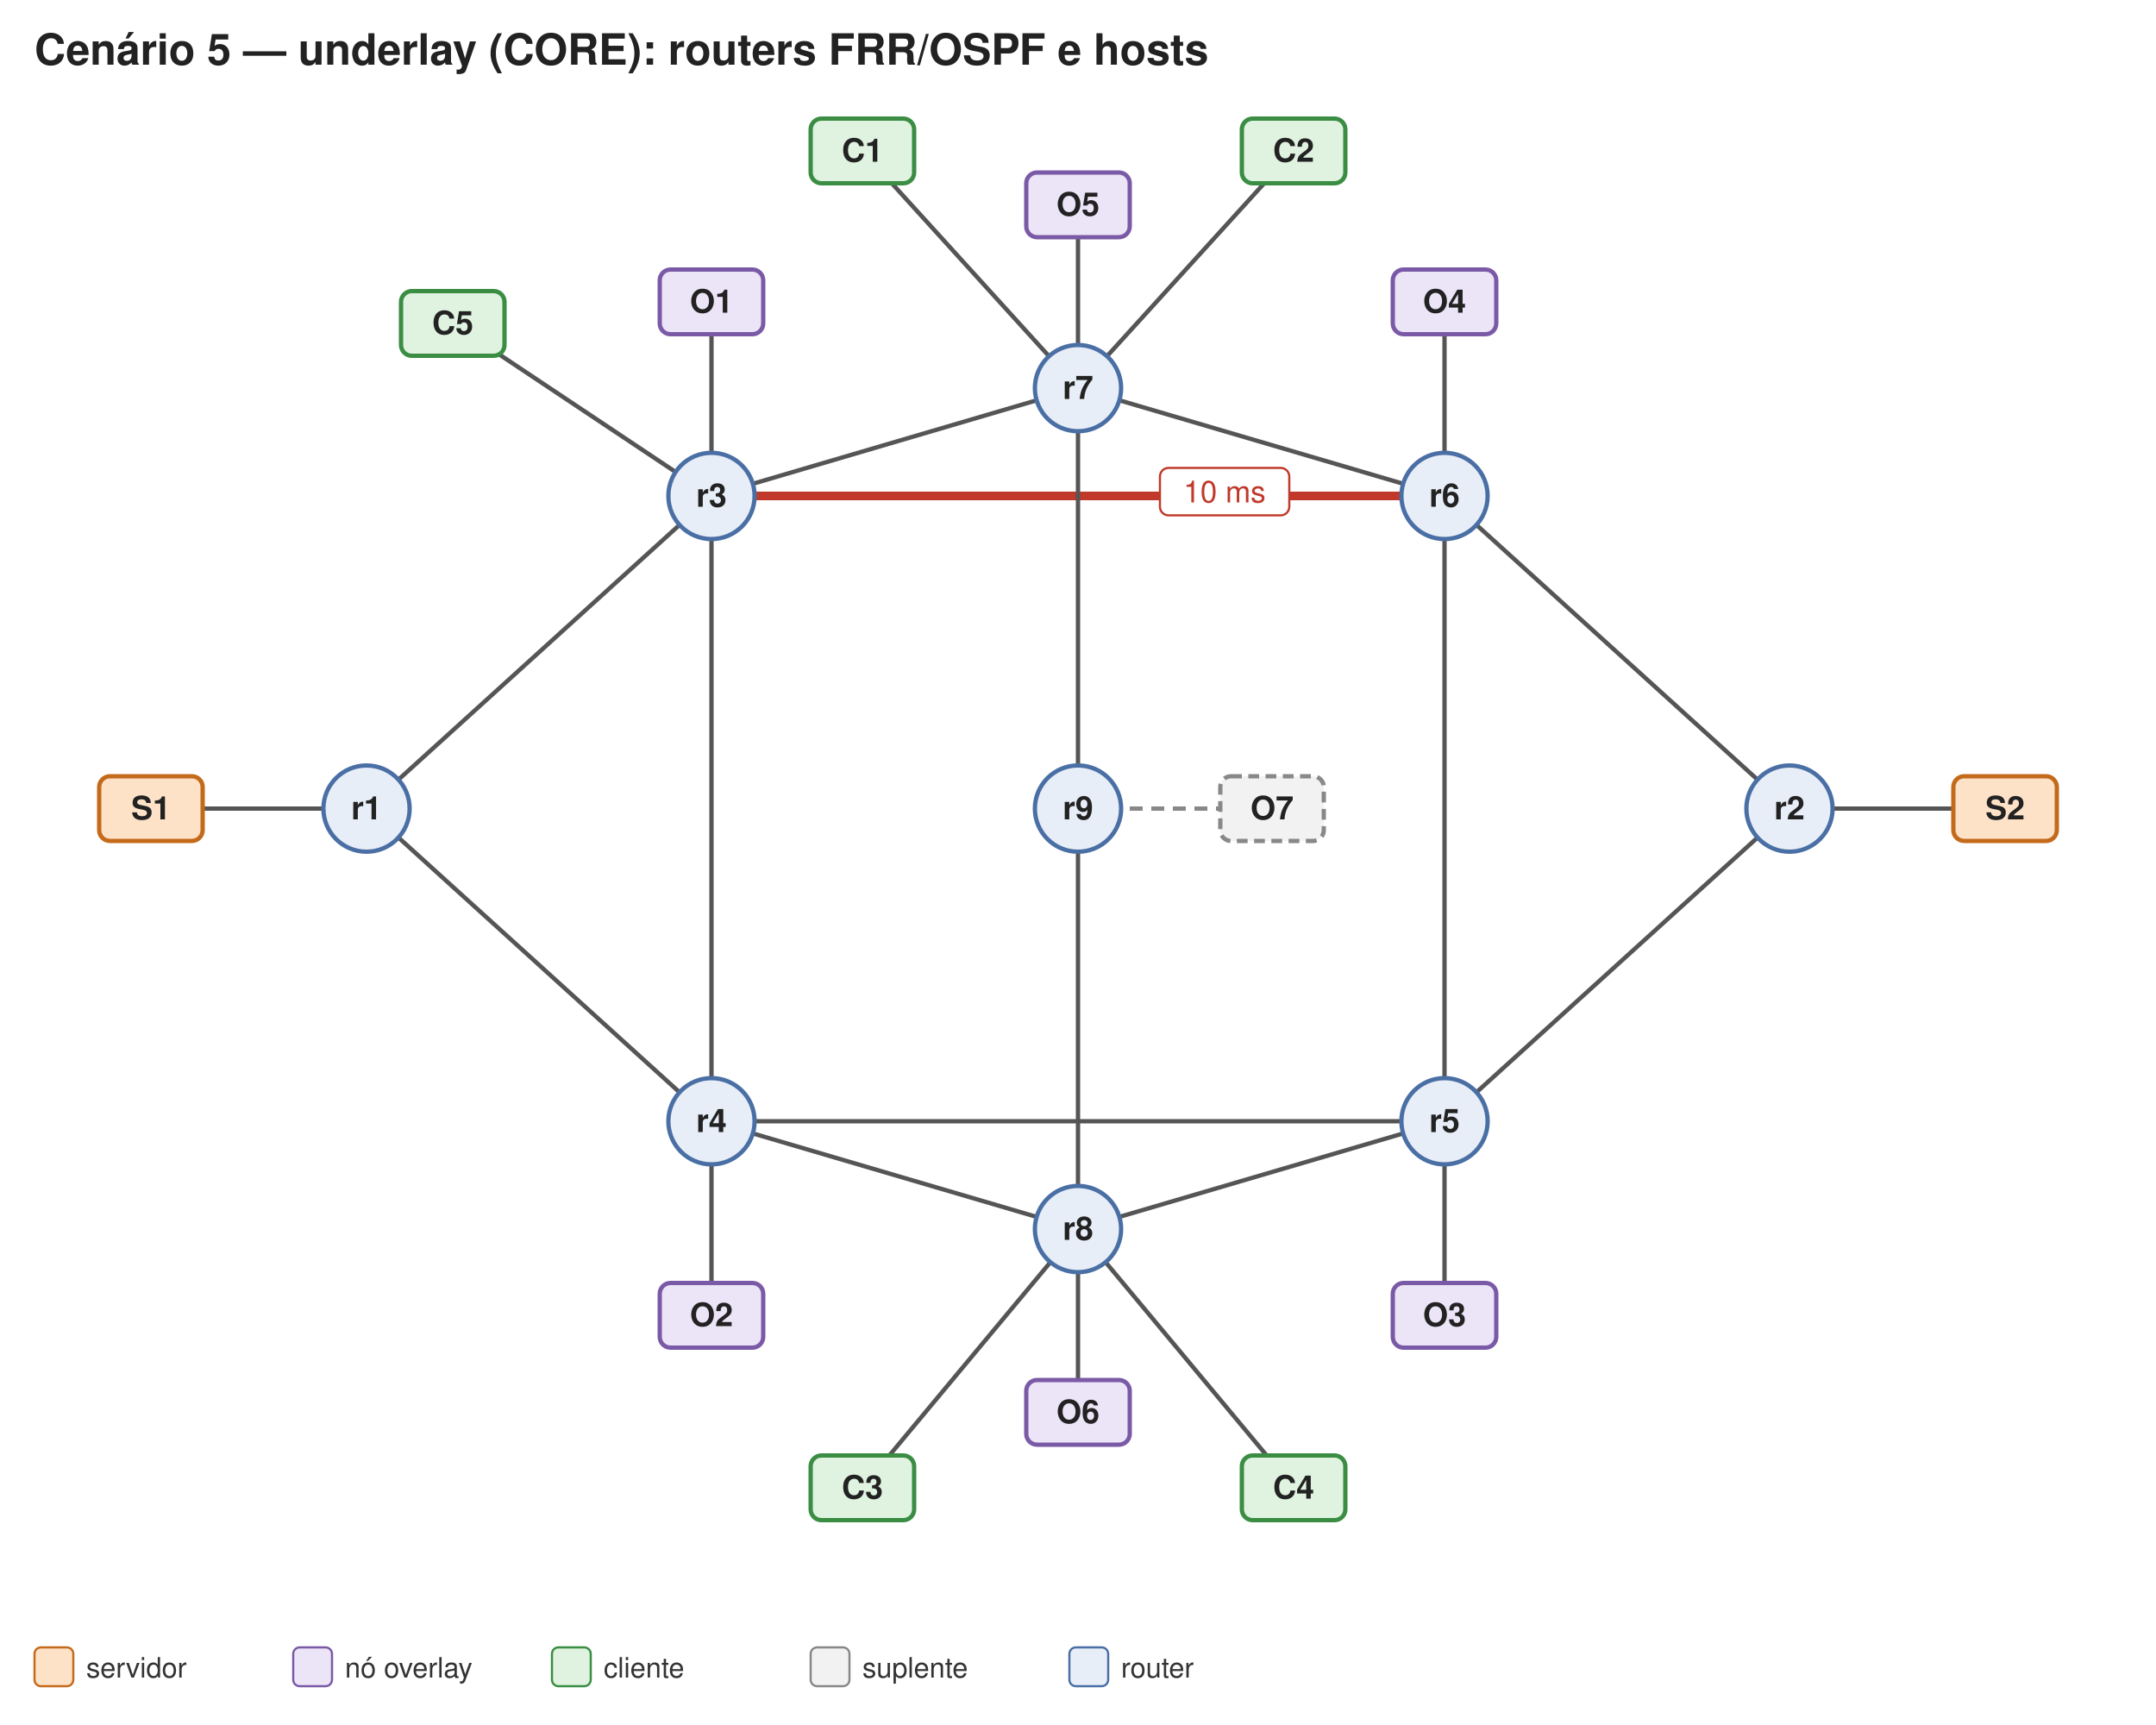
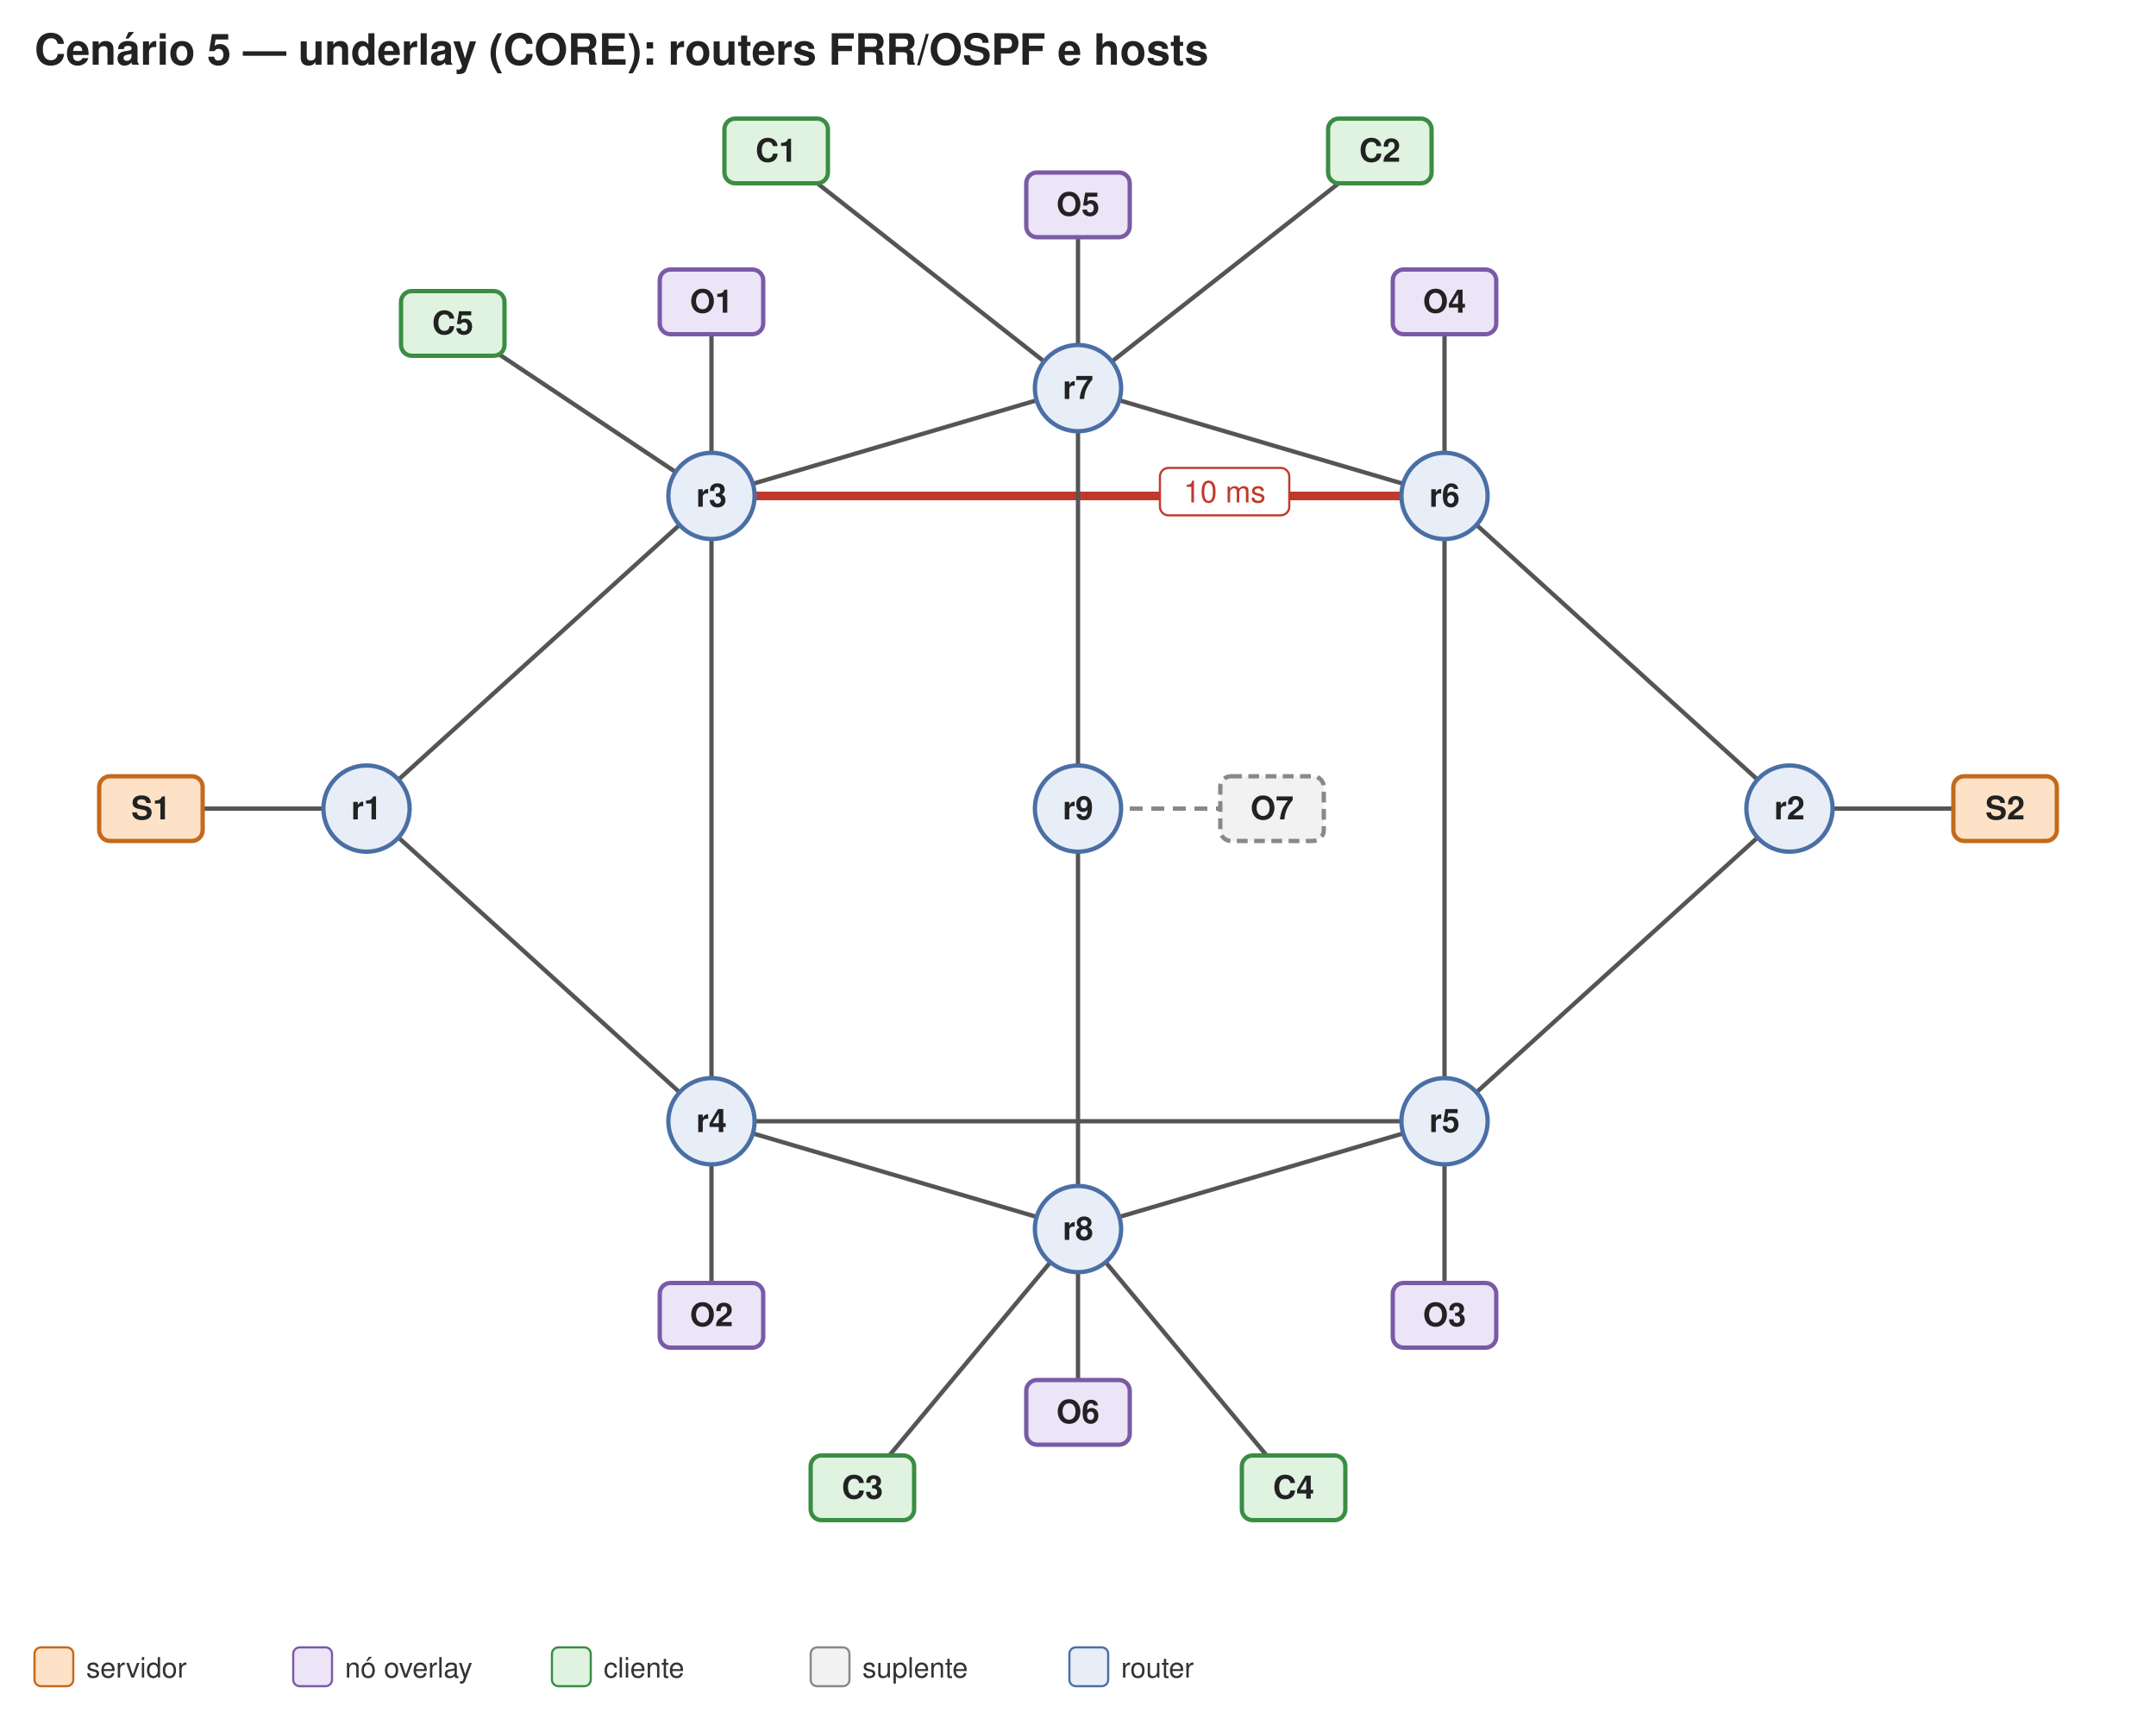
<svg xmlns="http://www.w3.org/2000/svg" viewBox="0 0 1000 800" width="1000" height="800" font-family="Helvetica, Arial, sans-serif">
  <rect width="1000" height="800" fill="#ffffff" />
  <text x="16" y="30" font-size="20" font-weight="bold" fill="#222">Cenário 5 — underlay (CORE): routers FRR/OSPF e hosts</text>
  <line x1="170" y1="375" x2="330" y2="230" stroke="#555" stroke-width="2" />
  <line x1="170" y1="375" x2="330" y2="520" stroke="#555" stroke-width="2" />
  <line x1="830" y1="375" x2="670" y2="520" stroke="#555" stroke-width="2" />
  <line x1="830" y1="375" x2="670" y2="230" stroke="#555" stroke-width="2" />
  <line x1="330" y1="230" x2="330" y2="520" stroke="#555" stroke-width="2" />
  <line x1="330" y1="520" x2="670" y2="520" stroke="#555" stroke-width="2" />
  <line x1="670" y1="520" x2="670" y2="230" stroke="#555" stroke-width="2" />
  <line x1="670" y1="230" x2="330" y2="230" stroke="#c0392b" stroke-width="4" />
  <rect x="538.0" y="217.0" width="60" height="22" rx="4" fill="#fff" stroke="#c0392b" />
  <text x="568.0" y="233.0" font-size="14" text-anchor="middle" fill="#c0392b">10 ms</text>
  <line x1="500" y1="180" x2="330" y2="230" stroke="#555" stroke-width="2" />
  <line x1="500" y1="180" x2="670" y2="230" stroke="#555" stroke-width="2" />
  <line x1="500" y1="570" x2="330" y2="520" stroke="#555" stroke-width="2" />
  <line x1="500" y1="570" x2="670" y2="520" stroke="#555" stroke-width="2" />
  <line x1="500" y1="375" x2="500" y2="180" stroke="#555" stroke-width="2" />
  <line x1="500" y1="375" x2="500" y2="570" stroke="#555" stroke-width="2" />
  <line x1="70" y1="375" x2="170" y2="375" stroke="#555" stroke-width="2" />
  <line x1="930" y1="375" x2="830" y2="375" stroke="#555" stroke-width="2" />
  <line x1="330" y1="140" x2="330" y2="230" stroke="#555" stroke-width="2" />
  <line x1="330" y1="610" x2="330" y2="520" stroke="#555" stroke-width="2" />
  <line x1="670" y1="610" x2="670" y2="520" stroke="#555" stroke-width="2" />
  <line x1="670" y1="140" x2="670" y2="230" stroke="#555" stroke-width="2" />
  <line x1="500" y1="95" x2="500" y2="180" stroke="#555" stroke-width="2" />
  <line x1="500" y1="655" x2="500" y2="570" stroke="#555" stroke-width="2" />
  <line x1="590" y1="375" x2="500" y2="375" stroke="#888" stroke-width="2" stroke-dasharray="6 4" />
-   <line x1="400" y1="70" x2="500" y2="180" stroke="#555" stroke-width="2" />
-   <line x1="600" y1="70" x2="500" y2="180" stroke="#555" stroke-width="2" />
+   <line x1="360" y1="70" x2="500" y2="180" stroke="#555" stroke-width="2" />
+   <line x1="640" y1="70" x2="500" y2="180" stroke="#555" stroke-width="2" />
  <line x1="400" y1="690" x2="500" y2="570" stroke="#555" stroke-width="2" />
  <line x1="600" y1="690" x2="500" y2="570" stroke="#555" stroke-width="2" />
  <line x1="210" y1="150" x2="330" y2="230" stroke="#555" stroke-width="2" />
  <circle cx="170" cy="375" r="20" fill="#e8eef7" stroke="#4a6fa5" stroke-width="2" />
  <text x="170" y="380" font-size="15" font-weight="bold" text-anchor="middle" fill="#222">r1</text>
  <circle cx="830" cy="375" r="20" fill="#e8eef7" stroke="#4a6fa5" stroke-width="2" />
  <text x="830" y="380" font-size="15" font-weight="bold" text-anchor="middle" fill="#222">r2</text>
  <circle cx="330" cy="230" r="20" fill="#e8eef7" stroke="#4a6fa5" stroke-width="2" />
  <text x="330" y="235" font-size="15" font-weight="bold" text-anchor="middle" fill="#222">r3</text>
  <circle cx="330" cy="520" r="20" fill="#e8eef7" stroke="#4a6fa5" stroke-width="2" />
  <text x="330" y="525" font-size="15" font-weight="bold" text-anchor="middle" fill="#222">r4</text>
  <circle cx="670" cy="520" r="20" fill="#e8eef7" stroke="#4a6fa5" stroke-width="2" />
  <text x="670" y="525" font-size="15" font-weight="bold" text-anchor="middle" fill="#222">r5</text>
  <circle cx="670" cy="230" r="20" fill="#e8eef7" stroke="#4a6fa5" stroke-width="2" />
  <text x="670" y="235" font-size="15" font-weight="bold" text-anchor="middle" fill="#222">r6</text>
  <circle cx="500" cy="180" r="20" fill="#e8eef7" stroke="#4a6fa5" stroke-width="2" />
  <text x="500" y="185" font-size="15" font-weight="bold" text-anchor="middle" fill="#222">r7</text>
  <circle cx="500" cy="570" r="20" fill="#e8eef7" stroke="#4a6fa5" stroke-width="2" />
  <text x="500" y="575" font-size="15" font-weight="bold" text-anchor="middle" fill="#222">r8</text>
  <circle cx="500" cy="375" r="20" fill="#e8eef7" stroke="#4a6fa5" stroke-width="2" />
  <text x="500" y="380" font-size="15" font-weight="bold" text-anchor="middle" fill="#222">r9</text>
  <rect x="46" y="360" width="48" height="30" rx="5" fill="#fde2c8" stroke="#c46a1b" stroke-width="2" />
  <text x="70" y="380" font-size="15" font-weight="bold" text-anchor="middle" fill="#222">S1</text>
  <rect x="906" y="360" width="48" height="30" rx="5" fill="#fde2c8" stroke="#c46a1b" stroke-width="2" />
  <text x="930" y="380" font-size="15" font-weight="bold" text-anchor="middle" fill="#222">S2</text>
  <rect x="306" y="125" width="48" height="30" rx="5" fill="#ece4f7" stroke="#7a5aa6" stroke-width="2" />
  <text x="330" y="145" font-size="15" font-weight="bold" text-anchor="middle" fill="#222">O1</text>
  <rect x="306" y="595" width="48" height="30" rx="5" fill="#ece4f7" stroke="#7a5aa6" stroke-width="2" />
  <text x="330" y="615" font-size="15" font-weight="bold" text-anchor="middle" fill="#222">O2</text>
  <rect x="646" y="595" width="48" height="30" rx="5" fill="#ece4f7" stroke="#7a5aa6" stroke-width="2" />
  <text x="670" y="615" font-size="15" font-weight="bold" text-anchor="middle" fill="#222">O3</text>
  <rect x="646" y="125" width="48" height="30" rx="5" fill="#ece4f7" stroke="#7a5aa6" stroke-width="2" />
  <text x="670" y="145" font-size="15" font-weight="bold" text-anchor="middle" fill="#222">O4</text>
  <rect x="476" y="80" width="48" height="30" rx="5" fill="#ece4f7" stroke="#7a5aa6" stroke-width="2" />
  <text x="500" y="100" font-size="15" font-weight="bold" text-anchor="middle" fill="#222">O5</text>
  <rect x="476" y="640" width="48" height="30" rx="5" fill="#ece4f7" stroke="#7a5aa6" stroke-width="2" />
  <text x="500" y="660" font-size="15" font-weight="bold" text-anchor="middle" fill="#222">O6</text>
  <rect x="566" y="360" width="48" height="30" rx="5" fill="#f2f2f2" stroke="#888888" stroke-width="2" stroke-dasharray="5 3" />
  <text x="590" y="380" font-size="15" font-weight="bold" text-anchor="middle" fill="#222">O7</text>
-   <rect x="376" y="55" width="48" height="30" rx="5" fill="#dff3e0" stroke="#3a8d43" stroke-width="2" />
-   <text x="400" y="75" font-size="15" font-weight="bold" text-anchor="middle" fill="#222">C1</text>
-   <rect x="576" y="55" width="48" height="30" rx="5" fill="#dff3e0" stroke="#3a8d43" stroke-width="2" />
-   <text x="600" y="75" font-size="15" font-weight="bold" text-anchor="middle" fill="#222">C2</text>
+   <rect x="336" y="55" width="48" height="30" rx="5" fill="#dff3e0" stroke="#3a8d43" stroke-width="2" />
+   <text x="360" y="75" font-size="15" font-weight="bold" text-anchor="middle" fill="#222">C1</text>
+   <rect x="616" y="55" width="48" height="30" rx="5" fill="#dff3e0" stroke="#3a8d43" stroke-width="2" />
+   <text x="640" y="75" font-size="15" font-weight="bold" text-anchor="middle" fill="#222">C2</text>
  <rect x="376" y="675" width="48" height="30" rx="5" fill="#dff3e0" stroke="#3a8d43" stroke-width="2" />
  <text x="400" y="695" font-size="15" font-weight="bold" text-anchor="middle" fill="#222">C3</text>
  <rect x="576" y="675" width="48" height="30" rx="5" fill="#dff3e0" stroke="#3a8d43" stroke-width="2" />
  <text x="600" y="695" font-size="15" font-weight="bold" text-anchor="middle" fill="#222">C4</text>
  <rect x="186" y="135" width="48" height="30" rx="5" fill="#dff3e0" stroke="#3a8d43" stroke-width="2" />
  <text x="210" y="155" font-size="15" font-weight="bold" text-anchor="middle" fill="#222">C5</text>
  <rect x="16" y="764" width="18" height="18" rx="3" fill="#fde2c8" stroke="#c46a1b" />
  <text x="40" y="778" font-size="13" fill="#333">servidor</text>
  <rect x="136" y="764" width="18" height="18" rx="3" fill="#ece4f7" stroke="#7a5aa6" />
  <text x="160" y="778" font-size="13" fill="#333">nó overlay</text>
  <rect x="256" y="764" width="18" height="18" rx="3" fill="#dff3e0" stroke="#3a8d43" />
  <text x="280" y="778" font-size="13" fill="#333">cliente</text>
  <rect x="376" y="764" width="18" height="18" rx="3" fill="#f2f2f2" stroke="#888888" />
  <text x="400" y="778" font-size="13" fill="#333">suplente</text>
  <rect x="496" y="764" width="18" height="18" rx="3" fill="#e8eef7" stroke="#4a6fa5" />
  <text x="520" y="778" font-size="13" fill="#333">router</text>
</svg>
